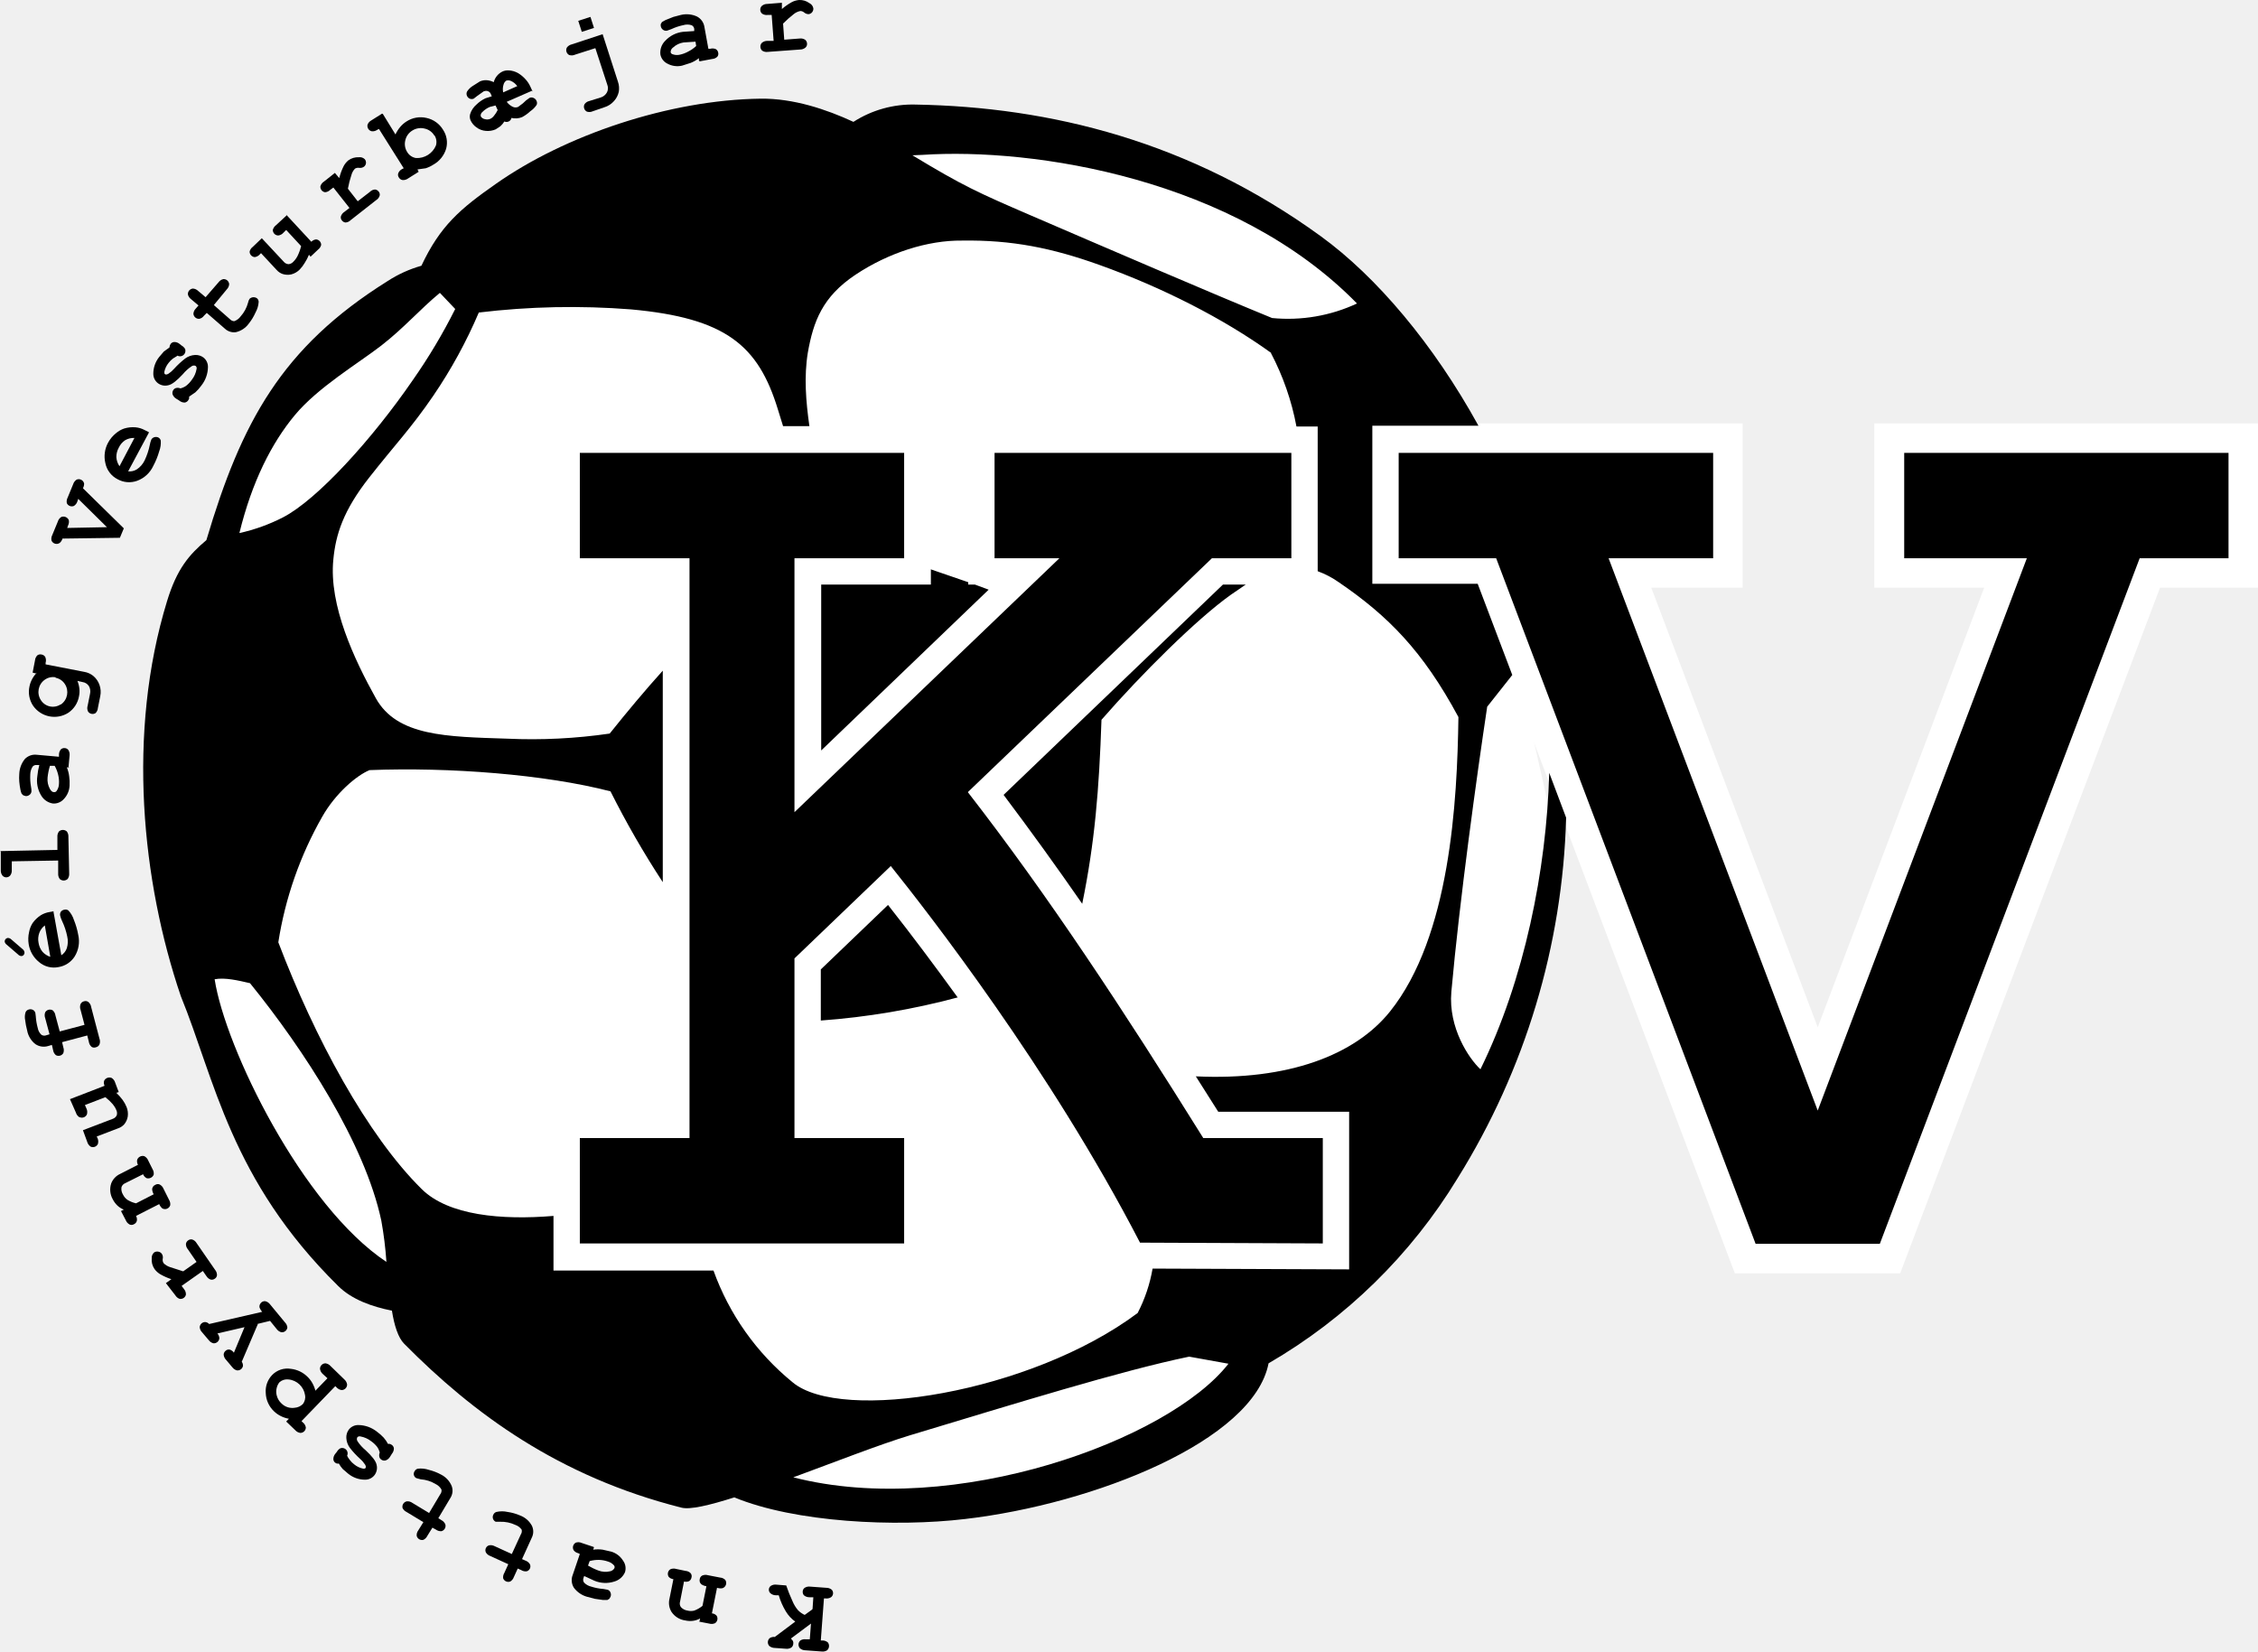
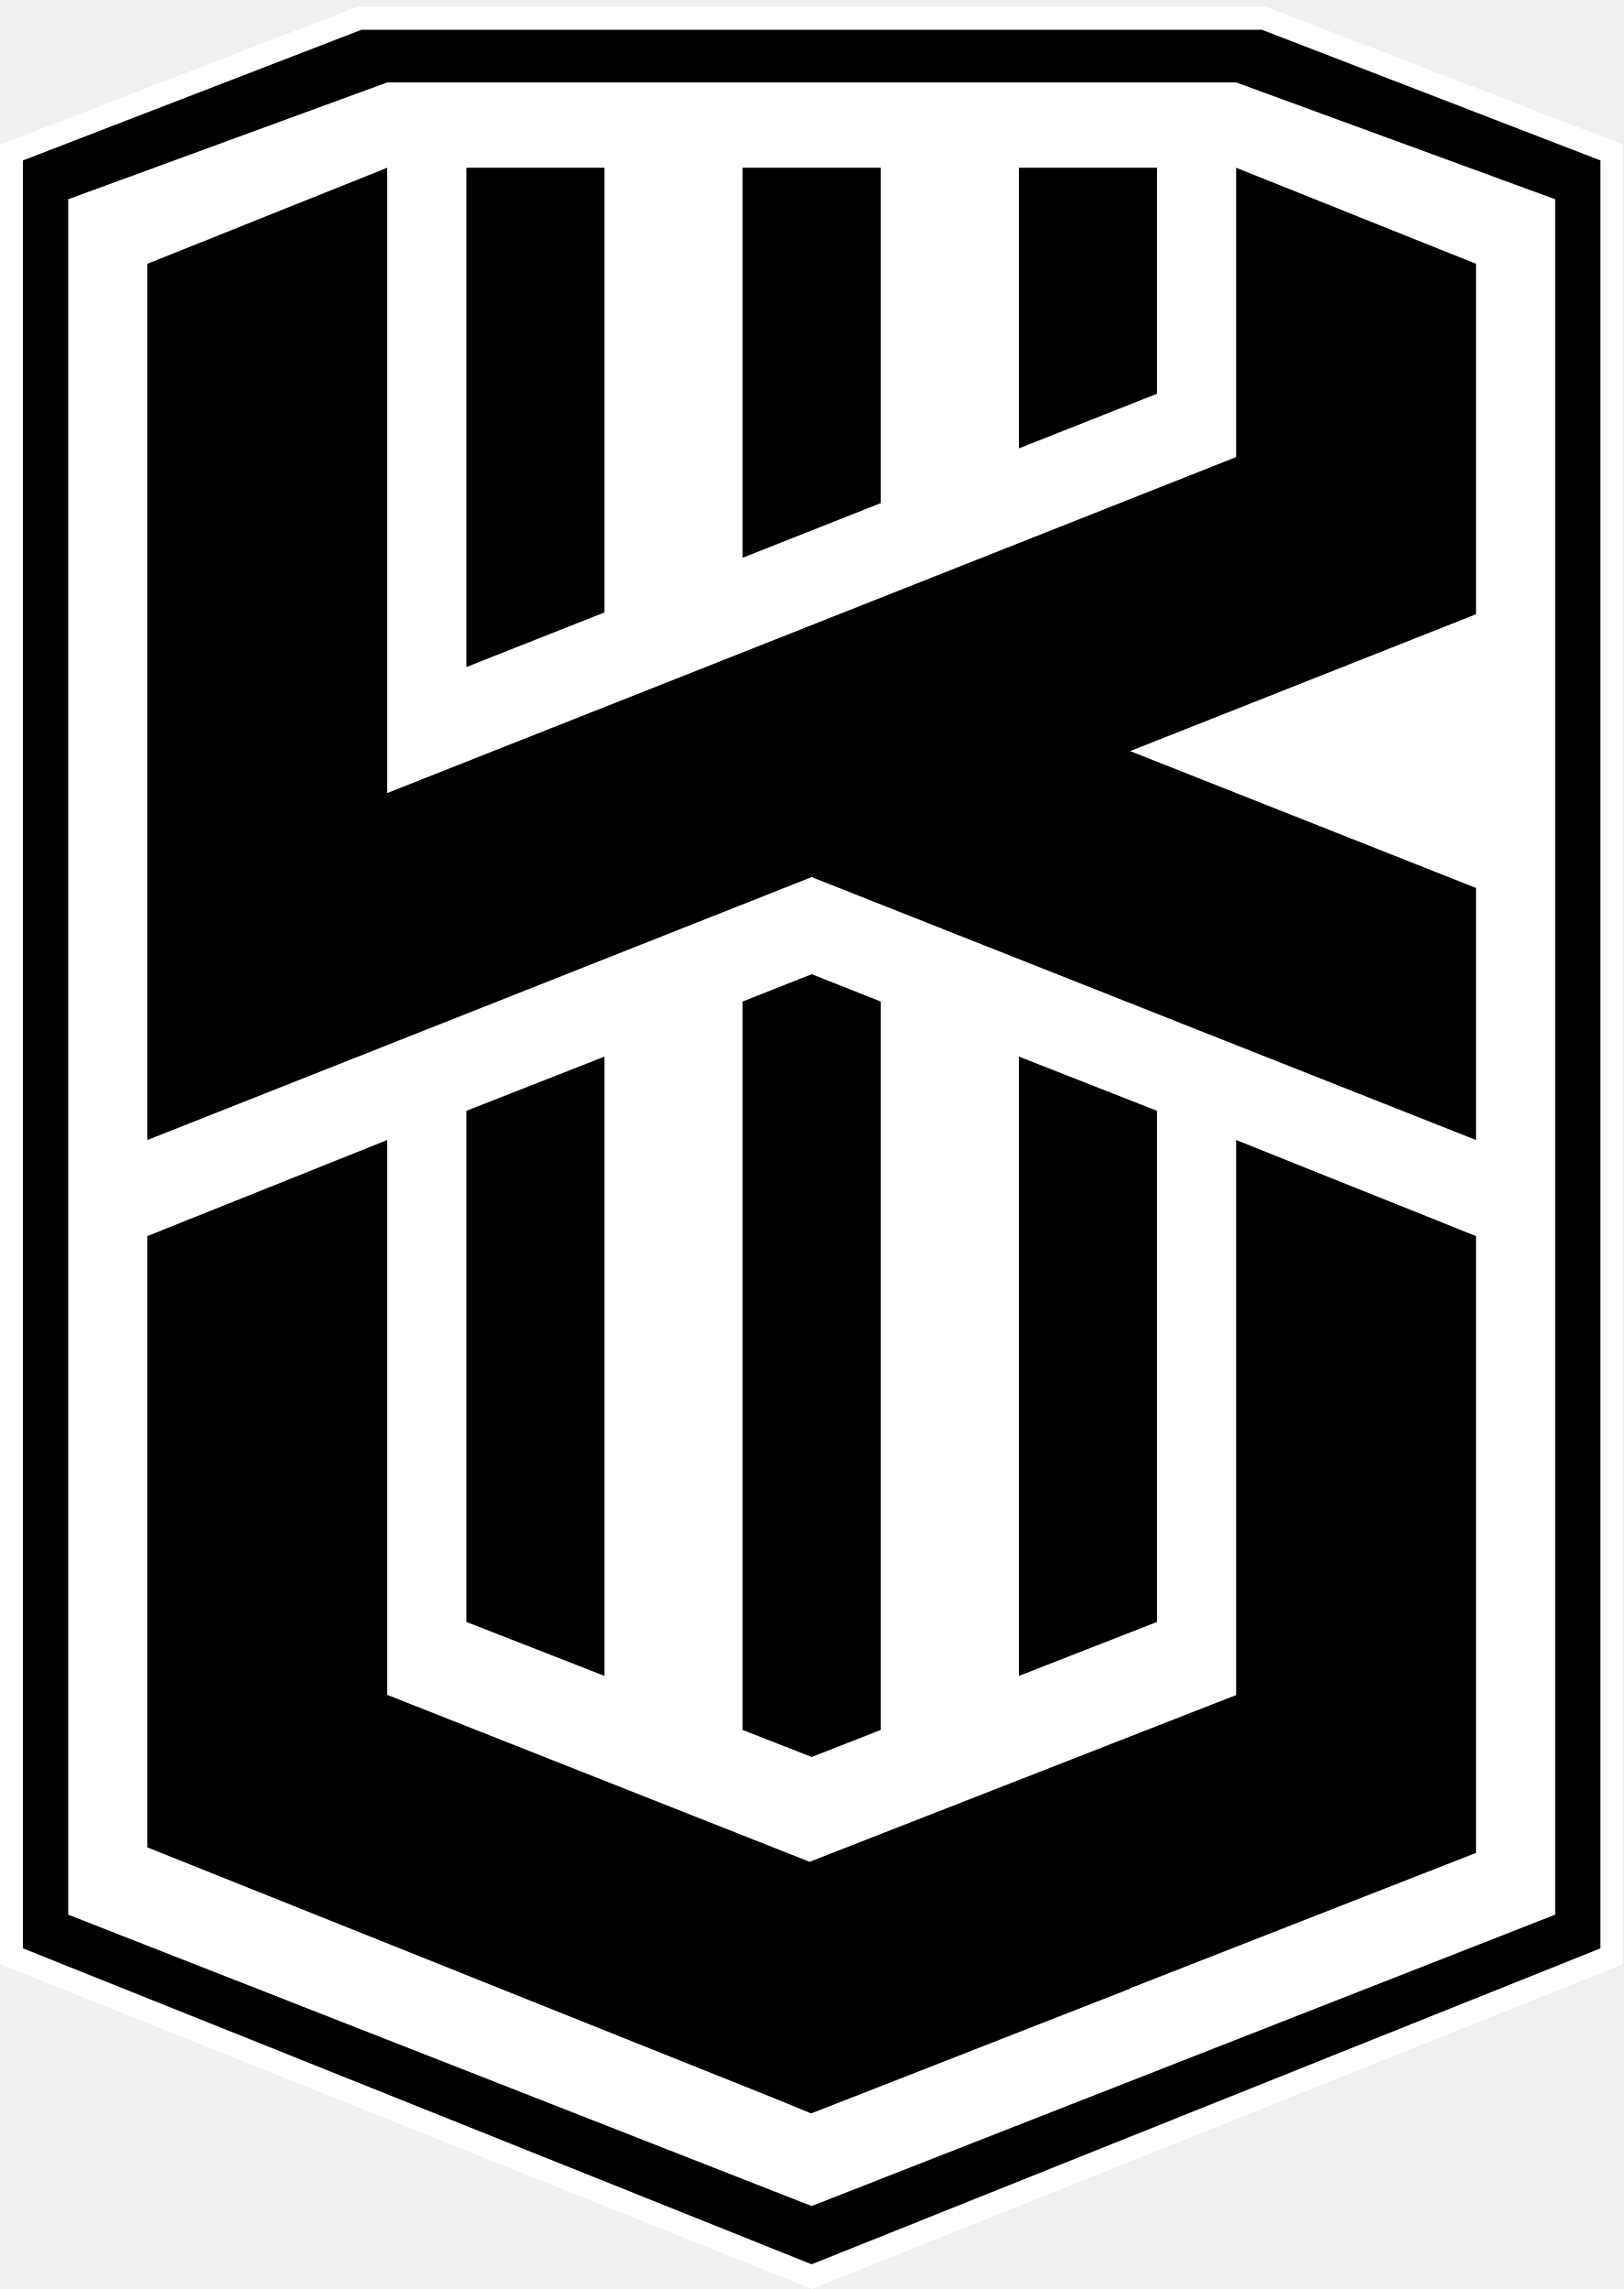
- <svg xmlns="http://www.w3.org/2000/svg" viewBox="0 0 574.4 420.1">
-   <path d="M394.6,208.2a179.4,179.4,0,0,1-27.1,90,133.7,133.7,0,0,1-47.2,46.2c-3.7,19.3-43.5,35.1-75.7,38.8-17.4,2-42.4.9-57.6-5.4-6.2,2-11.1,3.1-13.2,2.6-30.6-7.7-51.9-23.4-69.1-40.9-1.5-1.5-2.4-4.5-3.1-8.2-4.9-.9-10-2.8-13.5-6.2-26.9-26.5-30.8-51.7-39.2-72.3-9.7-28.5-13.5-65.6-3.4-98.6,2.5-8,5.5-11.6,9.8-15.2,8.8-29.4,18.7-48,45.2-64.6a30.9,30.9,0,0,1,8.4-3.8c4.7-10,9.7-14.2,18.5-20.4,17.3-12.2,43.2-21,66.1-21.3,8.1-.1,16.4,2.6,23.2,5.8a27.2,27.2,0,0,1,15.5-4.3c33.6.6,68.4,9.1,101.1,32.9,13.3,9.7,27,25.6,37.9,44.7a19.3,19.3,0,0,1,2,5.3Z" transform="translate(0 -0.1)" fill="#fff" />
-   <polygon points="478.2 316.4 544.3 142 566.9 142 566.9 115.2 484.3 115.2 484.3 142 515.6 142 462.4 282.5 409.2 142 435.8 142 435.8 115.2 355.8 115.2 355.8 142 380.5 142 446.5 316.4 478.2 316.4 478.2 316.4" fill="#fff" stroke="#fff" stroke-miterlimit="10" stroke-width="15" />
-   <path d="M323.4,89.9c-12.2-8.8-27.8-16.7-43.7-22.4-12-4.3-22.3-6.4-35-6.2-8.7-.1-18.7,3.1-27.1,8.7s-10.7,11.9-12.1,19.8c-1,6.1-.5,12.4.4,18.7h-6.7l-1.3-4.2c-5-16.4-13.3-23.3-37.4-25.5a196.1,196.1,0,0,0-38.7.8,123.1,123.1,0,0,1-11.6,21.2c-5.6,8.2-9.7,12.4-16.3,20.8s-8.5,14.5-9.1,20.8c-1.2,11.7,5.4,25.6,10.8,35.3s18,9.8,33.4,10.3a137,137,0,0,0,26.1-1.3c4.4-5.5,8.9-10.9,13.5-16v53.8a231,231,0,0,1-13.3-23.1c-16.6-4.3-40.9-6.2-61.3-5.4-3.4,1.4-8.7,6-12,11.8a93.7,93.7,0,0,0-11.2,32c9.2,24.2,22.6,49.1,36.5,62.8,6.8,6.7,20.3,7.9,33.5,6.8v13.9h40.7a65,65,0,0,0,20.1,28.4c12.3,10.4,60.5,2.8,87.8-17.6a38.9,38.9,0,0,0,3.8-11.3l50,.2V282.9H309.9l-5.7-9c23.5,1.1,40.5-5.4,49.4-16.5,15.3-19.1,17.1-53.4,17.4-74.9-9.1-16.9-17.9-25.7-30.3-34.2a23.4,23.4,0,0,0-5.5-2.9V108.6h-5.4a66.3,66.3,0,0,0-6.5-18.7Zm-86.7,55,9.6,3.3v.6H248l3.5,1.3L208.9,191V148.8h27.9v-3.9Zm80.2,3.9-3.8,2.6c-8.7,6.2-22.7,20.1-32.9,31.8-.6,17.7-1.7,31.2-4.9,46.8q-9.7-14-20-27.7l55.8-53.5Zm-73.2,105a186.4,186.4,0,0,1-34.9,5.9v-13l17.1-16.4c6,7.6,11.9,15.5,17.7,23.5ZM378.3,180c-2.6,17.3-7,49-9.1,72.4-.8,9.2,4.5,17,7.4,19.7,11.2-22.8,16.8-50.7,17.5-75.4l4.3,11.4a182.9,182.9,0,0,1-27.6,91.7,136.3,136.3,0,0,1-48.1,47.1c-3.8,19.7-44.4,35.8-77.2,39.6-17.7,2.1-43.2.9-58.7-5.5-6.3,2-11.3,3.2-13.5,2.6-31.2-7.9-52.9-23.9-70.5-41.7-1.5-1.5-2.5-4.6-3.1-8.4-5-1-10.2-2.8-13.7-6.3-27.4-27-31.4-52.7-40-73.7-9.9-29.1-13.8-66.9-3.5-100.5,2.5-8.2,5.6-11.8,10-15.5,8.9-30,19.1-49,46.1-65.9a31.5,31.5,0,0,1,8.6-3.9c4.8-10.2,9.9-14.5,18.9-20.8,17.6-12.4,44.1-21.4,67.4-21.7,8.3-.1,16.7,2.7,23.6,5.9a27.8,27.8,0,0,1,15.8-4.4c34.2.6,69.8,9.3,103.1,33.5,14.2,10.3,28.7,27.5,40.1,48.2h-27v40.2h26.8l8.8,23.2-6.4,8.1ZM232.1,39.6c12.9,7.8,16.7,9.5,29.9,15.2,19.5,8.4,45.5,19.6,61.6,26.2a41.5,41.5,0,0,0,21.6-3.7C314.1,45.5,263,37.6,234.6,39.5Zm70.4,305.6c-17.4,3.6-44.1,11.9-71,20-7.9,2.4-19.1,6.8-29.7,10.7,41,10.5,95.6-9.5,110.7-28.9l-10-1.8Zm-238.9-95c-3-.7-6.4-1.5-9-1,2.7,17.5,22.3,57.7,43.7,71.9A95.3,95.3,0,0,0,97,310.6C92.8,290.9,77.3,267.1,63.6,250.2ZM115.8,78.7l-3.9-4.1c-5.1,4.2-9.1,8.9-14.9,13.4S80.9,98.6,75,105.7s-10.9,16.9-14.1,30a46.1,46.1,0,0,0,11.1-4c8.7-4.5,22.7-19.9,33-34.9A144.1,144.1,0,0,0,115.8,78.7Z" transform="translate(0 -0.1)" />
-   <path d="M206.7,409.4l.2-3h-1a2.1,2.1,0,0,1-1.4-.5,1.3,1.3,0,0,1-.3-1,1.2,1.2,0,0,1,.5-.9,2.1,2.1,0,0,1,1.4-.3l4.1.3a2.1,2.1,0,0,1,1.4.5,1.3,1.3,0,0,1-.2,1.9,2.1,2.1,0,0,1-1.4.3h-.4l-.8,10.7h.4a2.1,2.1,0,0,1,1.4.5,1.5,1.5,0,0,1-.2,2,2.1,2.1,0,0,1-1.4.3l-4.1-.3a2.2,2.2,0,0,1-1.4-.5,1.4,1.4,0,0,1,.1-2h0a2.1,2.1,0,0,1,1.4-.3h1l.3-4-5.1,3.8.5.6a1.2,1.2,0,0,1,.1.7,1.3,1.3,0,0,1-.5,1,2.1,2.1,0,0,1-1.4.3l-2.8-.2a2.2,2.2,0,0,1-1.4-.5,1.4,1.4,0,0,1,.1-2h0a2,2,0,0,1,1.3-.3l5.2-3.9a8.6,8.6,0,0,1-2.4-2.6,17.1,17.1,0,0,1-1.8-4.1h-.7a2.1,2.1,0,0,1-1.4-.5,1.2,1.2,0,0,1,.1-1.9,2.1,2.1,0,0,1,1.4-.3l2.5.2a40.8,40.8,0,0,0,1.6,4,8.6,8.6,0,0,0,1.4,2.3,5.7,5.7,0,0,0,1.7,1.2l1.8-1.3Z" transform="translate(0 -0.1)" />
-   <path d="M177.9,412.7l.2-.9a5.2,5.2,0,0,1-1.8.6,5.6,5.6,0,0,1-2-.1,5,5,0,0,1-3.5-2.2,4.4,4.4,0,0,1-.5-3.3l1-5a1.8,1.8,0,0,1-1.2-.6,1.4,1.4,0,0,1,.4-1.9,2.1,2.1,0,0,1,1.5-.1l2.4.5a2,2,0,0,1,1.3.6,1.2,1.2,0,0,1,.2,1.1,1.3,1.3,0,0,1-.6.9,1.9,1.9,0,0,1-1.3.1l-1,5.1a1.6,1.6,0,0,0,.2,1.4,2.8,2.8,0,0,0,1.7.9,3.5,3.5,0,0,0,1.7,0,7.4,7.4,0,0,0,2.1-1.2l1-5a3,3,0,0,1-1.3-.5,1.3,1.3,0,0,1-.4-1.3,1.2,1.2,0,0,1,.6-.9,2.1,2.1,0,0,1,1.5-.1l3.1.6a2,2,0,0,1,1.3.6,1.4,1.4,0,0,1-.7,2.1,2.9,2.9,0,0,1-1.4-.1l-1.3,6.5a1.8,1.8,0,0,1,1.2.6,1.4,1.4,0,0,1-.4,1.9,2.1,2.1,0,0,1-1.5.1l-2.6-.5Z" transform="translate(0 -0.1)" />
-   <path d="M151.1,393.7l-.2.6a8.5,8.5,0,0,1,2.4,0l2.2.5a5.3,5.3,0,0,1,3,2.3,3.3,3.3,0,0,1,.5,2.9,4.2,4.2,0,0,1-2.7,2.4,7.3,7.3,0,0,1-5.1-.2l-2.6-1.2-.2.6a1.2,1.2,0,0,0,.2,1.1,3.7,3.7,0,0,0,1.8,1,13.3,13.3,0,0,0,3.1.6l1.1.2a1.2,1.2,0,0,1,.7.7,1.4,1.4,0,0,1,0,1.1l-.3.5-.5.3h-1.1l-2.1-.3-1.9-.5A6.3,6.3,0,0,1,146,404a3.6,3.6,0,0,1-.3-3.3l1.8-5.3-.4-.2a2,2,0,0,1-1.2-.8,1.4,1.4,0,0,1,.6-1.9h0a2.1,2.1,0,0,1,1.5.1l3,1Zm-1.6,4.6a16.4,16.4,0,0,0,2.7,1.3,5,5,0,0,0,3,.2,1.6,1.6,0,0,0,1.1-.8.7.7,0,0,0-.1-.7,3.3,3.3,0,0,0-1.6-1,7.7,7.7,0,0,0-2.2-.4,8.4,8.4,0,0,0-2.4.3l-.4,1.1Z" transform="translate(0 -0.1)" />
-   <path d="M130.2,395.4l2.3-5a1.5,1.5,0,0,0,.2-1.2,3.3,3.3,0,0,0-1.6-1.2,8.5,8.5,0,0,0-3.9-.8h-1.1a1.3,1.3,0,0,1-.6-1.8,1.2,1.2,0,0,1,.8-.7,6.3,6.3,0,0,1,2.8,0,12.5,12.5,0,0,1,3.2.9,5.7,5.7,0,0,1,3,2.6,3.4,3.4,0,0,1,0,3l-2.5,5.5.9.4a2.1,2.1,0,0,1,1.1.9,1.3,1.3,0,0,1-.8,1.8,2.1,2.1,0,0,1-1.4-.3l-.9-.4-1,2.2a2.1,2.1,0,0,1-.9,1.1,1.4,1.4,0,0,1-1.8-.8,2.1,2.1,0,0,1,.3-1.4l1-2.2-4.6-2.1a2.1,2.1,0,0,1-1.1-.9,1.3,1.3,0,0,1,.8-1.8,2.1,2.1,0,0,1,1.4.2l4.6,2.1Z" transform="translate(0 -0.1)" />
-   <path d="M109.2,384.9l2.8-4.7a1.5,1.5,0,0,0,.3-1.2,3.4,3.4,0,0,0-1.5-1.4,8.5,8.5,0,0,0-3.8-1.2l-1.1-.3a1.2,1.2,0,0,1-.4-1.8,1.2,1.2,0,0,1,.8-.6,6.4,6.4,0,0,1,2.8.3,12.8,12.8,0,0,1,3.1,1.2,5.7,5.7,0,0,1,2.7,2.9,3.4,3.4,0,0,1-.3,3l-3.1,5.2.8.5a2.1,2.1,0,0,1,1,1.1,1.4,1.4,0,0,1-1,1.7,2.1,2.1,0,0,1-1.4-.4l-.9-.5-1.3,2.1a2.1,2.1,0,0,1-1,1,1.4,1.4,0,0,1-1.7-1,2,2,0,0,1,.4-1.4l1.3-2.1-4.3-2.6a2.1,2.1,0,0,1-1-1,1.4,1.4,0,0,1,1.1-1.7,2.1,2.1,0,0,1,1.4.4l4.3,2.6Z" transform="translate(0 -0.1)" />
-   <path d="M88.2,370.2a5.1,5.1,0,0,0,.8,1.3,5.5,5.5,0,0,0,1.1,1.1,5.2,5.2,0,0,0,2.3,1.1c.3,0,.5,0,.6-.2s.1-.4-.1-.8a7.2,7.2,0,0,0-1.3-1.5,22.1,22.1,0,0,1-2.6-2.8,4.6,4.6,0,0,1-.9-2.5,3.3,3.3,0,0,1,.6-2.1,3,3,0,0,1,2.5-1.2,7.7,7.7,0,0,1,4.7,1.7,11.2,11.2,0,0,1,1.7,1.5,8.2,8.2,0,0,1,1.1,1.6h.5l.4.2a1.3,1.3,0,0,1,.6.9,2.1,2.1,0,0,1-.5,1.4l-.5.8a2.1,2.1,0,0,1-1.1.9,1.3,1.3,0,0,1-1.1-.2,1.2,1.2,0,0,1-.5-.7,1.8,1.8,0,0,1,.1-1.1,4.2,4.2,0,0,0-.7-1.5,7,7,0,0,0-1.5-1.4,6.1,6.1,0,0,0-2.7-1.2.8.8,0,0,0-.8.2,1,1,0,0,0,.1,1.1,10.2,10.2,0,0,0,2,2.2c1.6,1.5,2.6,2.7,2.8,3.7a3.1,3.1,0,0,1-.5,2.6,3,3,0,0,1-2.4,1.2,6.8,6.8,0,0,1-4.3-1.5l-1.4-1.2a7.3,7.3,0,0,1-1-1.4h-.5l-.4-.2a1.2,1.2,0,0,1-.5-.9,2.1,2.1,0,0,1,.5-1.4l.4-.5a2.3,2.3,0,0,1,.9-.9,1.4,1.4,0,0,1,1.8,1,1.4,1.4,0,0,1-.1.9Z" transform="translate(0 -0.1)" />
-   <path d="M80.2,353.9l3.1-3.2-1.2-1.1a2.1,2.1,0,0,1-.7-1.3,1.4,1.4,0,0,1,1.4-1.4,2.1,2.1,0,0,1,1.3.7l3.5,3.4a2.1,2.1,0,0,1,.7,1.3,1.4,1.4,0,0,1-1.4,1.4,2.1,2.1,0,0,1-1.3-.7l-.3-.3-8.6,8.9.3.3a2.1,2.1,0,0,1,.8,1.3,1.4,1.4,0,0,1-1.4,1.4,2.1,2.1,0,0,1-1.3-.7l-2.3-2.2.7-.7a7.3,7.3,0,0,1-2.1-.7,6.8,6.8,0,0,1-1.7-1.2,6.7,6.7,0,0,1-2.1-4.7,5.9,5.9,0,0,1,1.6-4.5,5.4,5.4,0,0,1,4.8-1.6,7.1,7.1,0,0,1,4.2,2,6.9,6.9,0,0,1,1.3,1.7,8.5,8.5,0,0,1,.8,2.1Zm-9.1-2.2a3.5,3.5,0,0,0-.7,1.4,3.7,3.7,0,0,0,0,2,4.1,4.1,0,0,0,1.2,2,3.9,3.9,0,0,0,3.4,1.1,3.3,3.3,0,0,0,2-.9,2.8,2.8,0,0,0,.6-2.3,4.7,4.7,0,0,0-4.2-4,2.9,2.9,0,0,0-2.3.7Z" transform="translate(0 -0.1)" />
-   <path d="M65.6,336.9l-4.1,9.6a1.6,1.6,0,0,1,.3,1.1,1.4,1.4,0,0,1-1.5,1.1,2.1,2.1,0,0,1-1.2-.8L57.5,346a2.1,2.1,0,0,1-.6-1.3,1.3,1.3,0,0,1,.5-1,1.2,1.2,0,0,1,1-.3,1.9,1.9,0,0,1,1.1.8l2.7-6.5-6.9,1.6a1.9,1.9,0,0,1,.5,1.2,1.4,1.4,0,0,1-1.5,1.3,2.1,2.1,0,0,1-1.2-.8l-1.7-2a2.1,2.1,0,0,1-.6-1.3,1.4,1.4,0,0,1,1.4-1.3,1.5,1.5,0,0,1,1,.5l13.5-3.1a3.1,3.1,0,0,1-.7-1.2,1.4,1.4,0,0,1,.5-1.2,1.3,1.3,0,0,1,1-.3,2.1,2.1,0,0,1,1.2.8l3.8,4.6a2.1,2.1,0,0,1,.6,1.3,1.4,1.4,0,0,1-1.5,1.2,2.1,2.1,0,0,1-1.2-.8l-1.7-2.1-3.3.8Z" transform="translate(0 -0.1)" />
-   <path d="M42.2,326.5l1.4-1a15.2,15.2,0,0,1-2.9-1.3,5,5,0,0,1-1.4-1.3,4.1,4.1,0,0,1-.7-2.7,1.8,1.8,0,0,1,.6-1.5,1.4,1.4,0,0,1,1.1-.2,1.3,1.3,0,0,1,.9.6,1.6,1.6,0,0,1,.2,1.2,1.6,1.6,0,0,0,.2,1.1,3.8,3.8,0,0,0,1.6,1l3.4,1.1,3.4-2.4-2.2-3.2a2,2,0,0,1-.5-1.4,1.3,1.3,0,0,1,.6-.9,1.2,1.2,0,0,1,1-.2,2,2,0,0,1,1.1.9l4.7,6.8a2.1,2.1,0,0,1,.5,1.4,1.2,1.2,0,0,1-.6.9,1.3,1.3,0,0,1-1,.2,2.1,2.1,0,0,1-1.1-.9l-.9-1.3-5.4,3.8.6.8a2.1,2.1,0,0,1,.5,1.4,1.4,1.4,0,0,1-1.6,1.1,2.1,2.1,0,0,1-1.1-.9Z" transform="translate(0 -0.1)" />
-   <path d="M30.7,308.2l.8-.4a5.1,5.1,0,0,1-1.6-1,5.9,5.9,0,0,1-1.2-1.6,5,5,0,0,1-.4-4.1,4.4,4.4,0,0,1,2.3-2.4l4.5-2.3a1.8,1.8,0,0,1-.2-1.3,1.5,1.5,0,0,1,1.8-.9,2.1,2.1,0,0,1,1,1.1l1.1,2.2a2.1,2.1,0,0,1,.3,1.4,1.5,1.5,0,0,1-1.8.9,1.9,1.9,0,0,1-.9-1l-4.6,2.3a1.6,1.6,0,0,0-.9,1,2.8,2.8,0,0,0,.4,1.9,3.5,3.5,0,0,0,1.1,1.3,7.3,7.3,0,0,0,2.2.9l4.5-2.3a3,3,0,0,1-.4-1.3,1.3,1.3,0,0,1,.8-1.1,1.2,1.2,0,0,1,1.1-.1,2.1,2.1,0,0,1,1,1.1l1.4,2.8a2.1,2.1,0,0,1,.3,1.4,1.4,1.4,0,0,1-2,.8,2.9,2.9,0,0,1-.8-1.1l-5.9,3a1.8,1.8,0,0,1,.2,1.3,1.3,1.3,0,0,1-.7.8,1.2,1.2,0,0,1-1.1.1,2.1,2.1,0,0,1-1-1.1l-1.2-2.3Z" transform="translate(0 -0.1)" />
-   <path d="M17.8,279.7l8.8-3.4a1.8,1.8,0,0,1-.1-1.3,1.5,1.5,0,0,1,1.9-.7,2.1,2.1,0,0,1,.9,1.2l.9,2.4-.6.2a13.8,13.8,0,0,1,1.6,1.8,8.4,8.4,0,0,1,1,1.8,4.7,4.7,0,0,1,.3,2.4,4.1,4.1,0,0,1-.9,2,3.6,3.6,0,0,1-1.5,1l-5.5,2.1.2.4a2.1,2.1,0,0,1,.1,1.5,1.4,1.4,0,0,1-1.8.7,2.1,2.1,0,0,1-.9-1.2l-1.1-3,7.6-2.9a1.7,1.7,0,0,0,1-.9,1.8,1.8,0,0,0-.1-1.3,5.6,5.6,0,0,0-.9-1.5,13,13,0,0,0-1.9-1.8l-5.2,2,.4.9a2.1,2.1,0,0,1,.1,1.5,1.4,1.4,0,0,1-1.8.7h-.1a2.1,2.1,0,0,1-.9-1.2Z" transform="translate(0 -0.1)" />
-   <path d="M15.1,262.5l6.4-1.7-1-3.8a2.1,2.1,0,0,1,0-1.5,1.3,1.3,0,0,1,.9-.7,1.2,1.2,0,0,1,1.1.2,2.1,2.1,0,0,1,.7,1.3l2.1,8a2.1,2.1,0,0,1,0,1.5,1.3,1.3,0,0,1-.9.7,1.2,1.2,0,0,1-1.1-.1,2.1,2.1,0,0,1-.7-1.3l-.4-1.6-6.4,1.7.3,1.3a2.1,2.1,0,0,1,0,1.5,1.4,1.4,0,0,1-1.9.5,2.1,2.1,0,0,1-.7-1.3l-.3-1.3-1,.3a3.8,3.8,0,0,1-3.2-.5,5.7,5.7,0,0,1-2.1-3.5,18.3,18.3,0,0,1-.5-2.6,4,4,0,0,1,.1-2,1.2,1.2,0,0,1,.8-.7,1.4,1.4,0,0,1,1.1.1,1.2,1.2,0,0,1,.6.8,5,5,0,0,1,.1.8,15.2,15.2,0,0,0,.5,3,3.1,3.1,0,0,0,.9,1.7,1.3,1.3,0,0,0,1.1.2l1-.3-1.1-4.1a2.1,2.1,0,0,1,0-1.5,1.4,1.4,0,0,1,1.9-.5,2.1,2.1,0,0,1,.7,1.3l1.1,4.1Z" transform="translate(0 -0.1)" />
-   <path d="M13.6,232l2,11.1a3.5,3.5,0,0,0,1.4-1.8,5.7,5.7,0,0,0,.1-3,16.8,16.8,0,0,0-1.3-3.9,7,7,0,0,1-.5-1.4,1.3,1.3,0,0,1,.2-1,1.4,1.4,0,0,1,.9-.5,1.2,1.2,0,0,1,1,.2,6.3,6.3,0,0,1,1.4,2.4,18.9,18.9,0,0,1,1.1,3.8,7.3,7.3,0,0,1-.9,5.5,6,6,0,0,1-4.1,2.7,5.8,5.8,0,0,1-5-1.3,7.3,7.3,0,0,1-2.6-4.5,8,8,0,0,1,.1-3.1,6.3,6.3,0,0,1,.9-2.3,7.8,7.8,0,0,1,2.1-2,6.1,6.1,0,0,1,2.2-.8l1.1-.2Zm-2.2,3.5a4.3,4.3,0,0,0-1.4,1.9,4.7,4.7,0,0,0-.2,2.5,4.8,4.8,0,0,0,1,2.3,4.5,4.5,0,0,0,2,1.3l-1.4-8ZM2.8,239l2.9,2.5a1.3,1.3,0,0,1,.5.7.9.9,0,0,1-.1.7.8.8,0,0,1-.6.4,1.2,1.2,0,0,1-.9-.4l-2.9-2.5a1.3,1.3,0,0,1-.5-.7.9.9,0,0,1,.7-1,1.2,1.2,0,0,1,1,.4Z" transform="translate(0 -0.1)" />
-   <path d="M0,216.6l14.6-.3V213a2.1,2.1,0,0,1,.4-1.4,1.5,1.5,0,0,1,2,0,2.1,2.1,0,0,1,.4,1.4l.2,9.3a2.1,2.1,0,0,1-.4,1.4,1.5,1.5,0,0,1-2,0,2.1,2.1,0,0,1-.4-1.4V219L3,219.2v2.2a2.1,2.1,0,0,1-.4,1.4,1.3,1.3,0,0,1-1.8.2l-.2-.2a2.1,2.1,0,0,1-.4-1.4v-4.9Z" transform="translate(0 -0.1)" />
-   <path d="M17.6,195.3H17a8.5,8.5,0,0,1,.6,2.3,11.1,11.1,0,0,1,.1,2.3,5.3,5.3,0,0,1-1.5,3.5,3.4,3.4,0,0,1-2.7,1.1,4.2,4.2,0,0,1-3-2,7.3,7.3,0,0,1-1-5,17.6,17.6,0,0,1,.5-2.8H9.3a1.2,1.2,0,0,0-1,.4,3.8,3.8,0,0,0-.6,2,13.8,13.8,0,0,0,.2,3.2,5,5,0,0,1,.1,1.1,1.2,1.2,0,0,1-.5.9,1.4,1.4,0,0,1-1,.3l-.6-.2-.4-.4a4.8,4.8,0,0,1-.3-1,17.9,17.9,0,0,1-.3-2.1,12.1,12.1,0,0,1,0-1.9,6.4,6.4,0,0,1,1.4-3.8,3.6,3.6,0,0,1,3.1-1.1l5.6.5v-.5a2.1,2.1,0,0,1,.5-1.4,1.3,1.3,0,0,1,1-.3,1.2,1.2,0,0,1,.9.5,2.1,2.1,0,0,1,.3,1.4l-.3,3.2Zm-4.9-.4a16,16,0,0,0-.6,3,5,5,0,0,0,.6,2.9c.3.5.6.8,1,.8a.7.7,0,0,0,.7-.3,3.2,3.2,0,0,0,.6-1.8,7.5,7.5,0,0,0-.2-2.3,8.4,8.4,0,0,0-.9-2.3Z" transform="translate(0 -0.1)" />
-   <path d="M9.1,171.4l-.8-.2.6-3.1a2.1,2.1,0,0,1,.6-1.3,1.3,1.3,0,0,1,1.1-.2,1.3,1.3,0,0,1,.9.6,2.1,2.1,0,0,1,.1,1.5v.4l9.8,1.9a4.9,4.9,0,0,1,2.4,1.1,5.2,5.2,0,0,1,1.5,2.2,5.3,5.3,0,0,1,.2,2.9l-.6,3a2,2,0,0,1-.6,1.3,1.4,1.4,0,0,1-1.9-.4,2,2,0,0,1-.1-1.5l.6-3a2.7,2.7,0,0,0-.3-2,2.3,2.3,0,0,0-1.6-1l-1.3-.3a7.7,7.7,0,0,1,.5,2,6.3,6.3,0,0,1-.1,1.9,6.4,6.4,0,0,1-2.7,4.2,6.6,6.6,0,0,1-9-1.8,6.4,6.4,0,0,1-.9-4.9,6.6,6.6,0,0,1,.7-1.9,6.5,6.5,0,0,1,1.2-1.6Zm5.1,1a3.6,3.6,0,0,0-2.8.6,3.8,3.8,0,0,0-1,5.2,3.6,3.6,0,0,0,5,1.1h.1a3.8,3.8,0,0,0,1-5.2,3.6,3.6,0,0,0-2.4-1.6Z" transform="translate(0 -0.1)" />
-   <path d="M27.2,134.2,19.9,127l-.2.6a2.1,2.1,0,0,1-.9,1.2,1.4,1.4,0,0,1-1.8-.7,2.1,2.1,0,0,1,.2-1.4l1.4-3.4a2.2,2.2,0,0,1,.9-1.2,1.4,1.4,0,0,1,1.9,1,2.5,2.5,0,0,1-.3,1.2l10.4,10.2-1,2.4-14.6.2a2.4,2.4,0,0,1-.7,1.1,1.4,1.4,0,0,1-2.1-.6,2.1,2.1,0,0,1,.2-1.4l1.4-3.4a2.1,2.1,0,0,1,.9-1.2,1.5,1.5,0,0,1,1.9.8,2.1,2.1,0,0,1-.2,1.4l-.2.6Z" transform="translate(0 -0.1)" />
-   <path d="M37.9,110.1,32.6,120a3.5,3.5,0,0,0,2.2-.5,5.7,5.7,0,0,0,2-2.3,17.2,17.2,0,0,0,1.3-3.9,7,7,0,0,1,.4-1.4,1.3,1.3,0,0,1,.8-.6,1.4,1.4,0,0,1,1,.1,1.2,1.2,0,0,1,.6.8,6.4,6.4,0,0,1-.4,2.7,18.7,18.7,0,0,1-1.5,3.7,7.3,7.3,0,0,1-4.1,3.8,6,6,0,0,1-5-.4,5.9,5.9,0,0,1-3.1-4.1,7.3,7.3,0,0,1,.7-5.2,7.9,7.9,0,0,1,2-2.4,6.4,6.4,0,0,1,2.1-1.2,7.7,7.7,0,0,1,2.9-.3,6,6,0,0,1,2.3.7l1,.5Zm-3.8,1.4a4.3,4.3,0,0,0-2.3.6,4.7,4.7,0,0,0-1.6,1.9,4.8,4.8,0,0,0-.6,2.4,4.5,4.5,0,0,0,.8,2.3l3.8-7.2Z" transform="translate(0 -0.1)" />
-   <path d="M45.3,90.5l-1.3.8a5.5,5.5,0,0,0-1.1,1.1,5.2,5.2,0,0,0-1.1,2.3c0,.3,0,.5.2.6s.4.1.8-.1a7.2,7.2,0,0,0,1.5-1.3,22.1,22.1,0,0,1,2.8-2.6,4.6,4.6,0,0,1,2.5-.9,3.3,3.3,0,0,1,2.1.6,3,3,0,0,1,1.2,2.5,7.7,7.7,0,0,1-1.7,4.7,11.2,11.2,0,0,1-1.5,1.7L48.1,101a1.4,1.4,0,0,1,0,.5l-.2.4a1.3,1.3,0,0,1-.9.6,2.1,2.1,0,0,1-1.4-.5l-.8-.5a2.1,2.1,0,0,1-.9-1.1,1.3,1.3,0,0,1,.2-1.1,1.2,1.2,0,0,1,.7-.5,1.8,1.8,0,0,1,1.1.1,4.2,4.2,0,0,0,1.5-.7,7,7,0,0,0,1.4-1.5A6.1,6.1,0,0,0,50,94a.8.8,0,0,0-.2-.8,1,1,0,0,0-1.1.1,10.2,10.2,0,0,0-2.2,2c-1.5,1.6-2.7,2.6-3.7,2.8a3.1,3.1,0,0,1-2.6-.5A3,3,0,0,1,39,95.2a6.8,6.8,0,0,1,1.5-4.3l1.2-1.4,1.4-1a2.2,2.2,0,0,1,.1-.5l.2-.4a1.2,1.2,0,0,1,.9-.5,2.1,2.1,0,0,1,1.4.5l.5.4a2.3,2.3,0,0,1,.9.9,1.4,1.4,0,0,1-1,1.8,1.4,1.4,0,0,1-.9-.1Z" transform="translate(0 -0.1)" />
-   <path d="M54.4,77.7l4.1,3.6a1.5,1.5,0,0,0,1.1.5,3.4,3.4,0,0,0,1.6-1.2,8.5,8.5,0,0,0,1.9-3.5,2.6,2.6,0,0,1,.4-1,1.5,1.5,0,0,1,1.9-.1,1.2,1.2,0,0,1,.4.9,6.4,6.4,0,0,1-.8,2.7,12.8,12.8,0,0,1-1.7,2.8A5.6,5.6,0,0,1,60,84.6a3.4,3.4,0,0,1-2.8-.9l-4.6-4-.7.7a2,2,0,0,1-1.2.8,1.4,1.4,0,0,1-1.5-1.3h0a2.1,2.1,0,0,1,.6-1.3l.7-.8-1.9-1.6a2.1,2.1,0,0,1-.8-1.2,1.4,1.4,0,0,1,1.3-1.5,2.1,2.1,0,0,1,1.3.6l1.9,1.6,3.3-3.8a2.1,2.1,0,0,1,1.2-.8,1.4,1.4,0,0,1,1.5,1.3,2.1,2.1,0,0,1-.6,1.3Z" transform="translate(0 -0.1)" />
-   <path d="M72.8,54.7l6.4,6.9a1.9,1.9,0,0,1,1.2-.6,1.4,1.4,0,0,1,1.3,1.4,2.1,2.1,0,0,1-.8,1.2L79,65.4l-.4-.5A12.8,12.8,0,0,1,77.5,67a8.6,8.6,0,0,1-1.3,1.7,4.6,4.6,0,0,1-2.1,1.2,4.2,4.2,0,0,1-2.2-.1,3.6,3.6,0,0,1-1.5-1l-4-4.3-.3.3a2.1,2.1,0,0,1-1.3.7,1.4,1.4,0,0,1-1.3-1.4,2.1,2.1,0,0,1,.8-1.2l2.3-2.2,5.6,6a1.7,1.7,0,0,0,1.2.6,1.8,1.8,0,0,0,1.2-.6,5.8,5.8,0,0,0,1.1-1.5,12.7,12.7,0,0,0,.9-2.5l-3.8-4.1-.7.7a2.1,2.1,0,0,1-1.3.7,1.4,1.4,0,0,1-1.4-1.4,2.1,2.1,0,0,1,.8-1.2l2.7-2.5Z" transform="translate(0 -0.1)" />
-   <path d="M85.2,44.1l1.1,1.3a15,15,0,0,1,1.1-3,4.9,4.9,0,0,1,1.2-1.5,4.2,4.2,0,0,1,2.7-.8,1.8,1.8,0,0,1,1.5.5,1.4,1.4,0,0,1,.3,1,1.3,1.3,0,0,1-.5.9,1.7,1.7,0,0,1-1.2.3,1.6,1.6,0,0,0-1.1.2,3.7,3.7,0,0,0-.9,1.6,25.5,25.5,0,0,0-.9,3.5L91,51.3l3.1-2.4a2,2,0,0,1,1.3-.6,1.3,1.3,0,0,1,.9.5,1.2,1.2,0,0,1,.3,1,2,2,0,0,1-.9,1.2l-6.5,5.1a2,2,0,0,1-1.3.6,1.3,1.3,0,0,1-.9-.5,1.2,1.2,0,0,1-.3-1,2.1,2.1,0,0,1,.9-1.2l1.3-1-4.1-5.2-.8.6a2.1,2.1,0,0,1-1.3.6,1.4,1.4,0,0,1-1.2-1.5,2.1,2.1,0,0,1,.9-1.2L85.3,44Z" transform="translate(0 -0.1)" />
-   <path d="M97.4,29.1l3.2,5.2a8.4,8.4,0,0,1,1.2-1.9,6.9,6.9,0,0,1,1.6-1.4,6.6,6.6,0,0,1,5.1-.9,6.5,6.5,0,0,1,4.2,3,5.9,5.9,0,0,1,.8,4.8,6.9,6.9,0,0,1-3.3,4.1,7.9,7.9,0,0,1-1.9.9l-2.1.3.3.6-2.7,1.7a2.1,2.1,0,0,1-1.4.4,1.3,1.3,0,0,1-.9-.6,1.2,1.2,0,0,1-.2-1.1,2,2,0,0,1,1-1.1l.4-.2-6.3-10-.4.2a2.1,2.1,0,0,1-1.4.4,1.4,1.4,0,0,1-1.1-1.7,2.1,2.1,0,0,1,1-1.1L97.2,29Zm13.1,5.5a3.8,3.8,0,0,0-2.5-1.8,4,4,0,0,0-3.1.5,3.9,3.9,0,0,0-1.8,2.5,3.8,3.8,0,0,0,.5,3,3.2,3.2,0,0,0,2.2,1.5,5.2,5.2,0,0,0,5.1-3.2,3.1,3.1,0,0,0-.4-2.6Z" transform="translate(0 -0.1)" />
-   <path d="M135.3,23.2,128.9,26a4.1,4.1,0,0,0,1.6,1.3,1.7,1.7,0,0,0,1.3,0l1.2-.9a9.3,9.3,0,0,1,1.7-1.4,1.2,1.2,0,0,1,1,0,1.4,1.4,0,0,1,.8.8,1.2,1.2,0,0,1,0,1,5.9,5.9,0,0,1-1.6,1.6,9.7,9.7,0,0,1-2.1,1.5,4.5,4.5,0,0,1-2.7.2,1.2,1.2,0,0,1-.7.9,1.3,1.3,0,0,1-1.1,0,6.1,6.1,0,0,1-1,1.2l-1.2.8a5.1,5.1,0,0,1-2.5.4,4.6,4.6,0,0,1-2.4-.9,4.5,4.5,0,0,1-1.5-1.8,2.4,2.4,0,0,1-.1-1.6,5.3,5.3,0,0,1,1.6-2.4,8.4,8.4,0,0,1,2.3-1.6l1.6-.5-.2-.5a1.3,1.3,0,0,0-1.7-.8h-.1l-1.7,1.2-.9.7a1.3,1.3,0,0,1-1,0,1.4,1.4,0,0,1-.7-.7,1.3,1.3,0,0,1,0-1.1,4.7,4.7,0,0,1,1.4-1.4l1.9-1.2a3.8,3.8,0,0,1,1.7-.3,4.8,4.8,0,0,1,1.8.5,4.2,4.2,0,0,1,2.2-2.7,3.4,3.4,0,0,1,1.6-.3,5.5,5.5,0,0,1,2.4.7,8.5,8.5,0,0,1,2,1.7,6.9,6.9,0,0,1,1.1,1.7l.6,1.3Zm-3.8-1.3a3.8,3.8,0,0,0-1.5-1.2,1.7,1.7,0,0,0-1.2-.1,1.7,1.7,0,0,0-.7,1,3.8,3.8,0,0,0-.1,2l3.6-1.6Zm-5.3,5-1.6.4a5.8,5.8,0,0,0-1.9,1.3,1.1,1.1,0,0,0-.4,1.1,1.5,1.5,0,0,0,1,.7,2.1,2.1,0,0,0,1.5-.1,2.6,2.6,0,0,0,.9-.8,7,7,0,0,0,.9-1.4l-.6-1.3Z" transform="translate(0 -0.1)" />
-   <path d="M150.2,4.4l.9,2.8-3.1,1-.9-2.8Zm1.4,7.9L146.3,14a2.1,2.1,0,0,1-1.5.1,1.4,1.4,0,0,1-.6-1.9,2.1,2.1,0,0,1,1.2-.8l7.9-2.6,3.9,12.1a5.1,5.1,0,0,1,.2,2.6,5.2,5.2,0,0,1-1.2,2.3,5.3,5.3,0,0,1-2.5,1.6l-2.9,1a2.1,2.1,0,0,1-1.5.1,1.4,1.4,0,0,1-.6-1.9h0a2,2,0,0,1,1.2-.8l2.9-.9a2.7,2.7,0,0,0,1.6-1.3,2.3,2.3,0,0,0,.1-1.9l-3.1-9.5Z" transform="translate(0 -0.1)" />
-   <path d="M177.8,15.5v-.6a8.7,8.7,0,0,1-2.1,1.2l-2.2.7a5.3,5.3,0,0,1-3.7-.5A3.3,3.3,0,0,1,168,14a4.2,4.2,0,0,1,1.2-3.5,7.3,7.3,0,0,1,4.5-2.3l2.9-.2V7.4a1.2,1.2,0,0,0-.7-.9,3.6,3.6,0,0,0-2.1,0,13.4,13.4,0,0,0-3,1l-1.1.4a1.3,1.3,0,0,1-1-.2,1.4,1.4,0,0,1-.6-.9,1.3,1.3,0,0,1,0-.6l.3-.5.9-.5,2-.8,1.9-.5a6.3,6.3,0,0,1,4.1.4A3.6,3.6,0,0,1,179.2,7l1,5.5h.5a2.1,2.1,0,0,1,1.4.1,1.3,1.3,0,0,1,.6.9,1.2,1.2,0,0,1-.2,1,2,2,0,0,1-1.3.6l-3.2.6Zm-.9-4.8-3,.2a5,5,0,0,0-2.7,1.3,1.4,1.4,0,0,0-.6,1.2.7.7,0,0,0,.5.5,3.2,3.2,0,0,0,1.9.1,7.7,7.7,0,0,0,2.1-.8,8.4,8.4,0,0,0,2-1.4l-.2-1.2Z" transform="translate(0 -0.1)" />
-   <path d="M198.9.7V2.4A14.9,14.9,0,0,1,201.5.6a4.9,4.9,0,0,1,1.8-.5,4.1,4.1,0,0,1,2.6.8,1.8,1.8,0,0,1,1,1.3,1.4,1.4,0,0,1-.3,1,1.3,1.3,0,0,1-.9.5,1.7,1.7,0,0,1-1.1-.4,1.6,1.6,0,0,0-1-.4,3.8,3.8,0,0,0-1.7.8,27.4,27.4,0,0,0-2.7,2.4l.3,4.1,3.9-.3a2.1,2.1,0,0,1,1.4.3,1.3,1.3,0,0,1,.5,1,1.2,1.2,0,0,1-.4,1,2.1,2.1,0,0,1-1.4.5l-8.2.6a2.1,2.1,0,0,1-1.4-.3,1.4,1.4,0,0,1-.1-2h0a2.1,2.1,0,0,1,1.4-.5h1.6l-.5-6.6h-1a2.1,2.1,0,0,1-1.4-.3,1.3,1.3,0,0,1-.5-1,1.3,1.3,0,0,1,.4-1,2.1,2.1,0,0,1,1.4-.5l3.7-.3Z" transform="translate(0 -0.1)" />
-   <path d="M202.1,142.1v64.6l67.4-64.6H253V115.3h75.5v26.8H308.3l-62.1,59.5c20.5,26.4,39.5,55.3,59.9,88h30.4v26.8l-46.5-.2c-22.8-44.1-54.1-84.2-63.4-95.8l-24.5,23.5v45.7H230v26.8H147.5V289.6h27.9V142.1H147.5V115.3H230v26.8Z" transform="translate(0 -0.1)" />
-   <polygon points="444.5 319.4 378.4 145 352.8 145 352.8 112.2 438.8 112.2 438.8 145 413.5 145 462.4 274 511.2 145 481.3 145 481.3 112.2 569.9 112.2 569.9 145 546.3 145 480.3 319.4 444.5 319.4" />
-   <path d="M566.9,115.3v26.8H544.3L478.2,316.5H446.6l-66-174.4H355.8V115.3h80v26.8H409.2l53.2,140.5,53.2-140.5H484.4V115.3H567m6-6H478.4v38.8h28.5L462.4,265.6,417.9,148.1h23.9V109.3h-92v38.8h26.6L441,318.6l1.5,3.9h39.9l1.5-3.9,64.6-170.5H573Z" transform="translate(0 -0.1)" fill="#fff" />
+ <svg xmlns="http://www.w3.org/2000/svg" id="Layer_1" data-name="Layer 1" viewBox="0 0 239.17 337.18">
+   <defs>
+     <style>.cls-1{fill:#fff;}</style>
+   </defs>
+   <path d="M186.05,2.29H53.11l-.58.22L3,21.6.9,22.43v266l2.11.84,115.33,46.16,1.24.5,1.25-.5,115.33-46.16,2.11-.84v-266l-2.14-.83L186.64,2.51l-.58-.22Z" />
+   <polygon class="cls-1" points="229.12 282.04 119.58 324.96 10.05 282.04 10.05 29.35 57.05 12.14 182.12 12.14 229.12 29.35 229.12 282.04" />
+   <path class="cls-1" d="M185.93,4.39l49.86,19.24V287L119.58,333.54,3.38,287V23.63L53.24,4.39H185.93M186.56,1h-134L52,1.24,2.16,20.48,0,21.31v268l2.12.85,116.21,46.51,1.25.5,1.25-.5L237,290.16l2.12-.85v-268L237,20.48,187.15,1.24,186.56,1Z" />
+   <polygon points="182.12 24.71 182.12 67.33 57.05 116.82 57.05 89.28 57.05 53.35 57.05 24.71 21.71 38.86 21.71 53.35 21.71 89.28 21.71 130.8 21.71 167.93 119.58 129.2 217.46 167.93 217.46 130.8 166.5 110.64 217.46 90.48 217.46 89.28 217.46 53.35 217.46 38.86 182.12 24.71" />
+   <polygon points="182.12 167.93 182.12 249.69 119.28 274.25 57.05 249.66 57.05 167.93 21.71 182.08 21.71 235.7 21.71 260.49 21.71 272.13 114.69 309.33 119.44 311.29 119.51 311.26 119.58 311.29 166.52 292.93 166.45 292.9 217.46 272.94 217.46 255.91 217.46 235.87 217.46 182.08 182.12 167.93" />
+   <polygon points="89.06 90.21 68.71 98.26 68.71 24.71 89.06 24.71 89.06 90.21" />
+   <polygon points="89.06 246.87 68.71 238.92 68.71 163.63 89.06 155.64 89.06 246.87" />
+   <polygon points="170.46 238.92 150.11 246.87 150.11 155.64 170.46 163.63 170.46 238.92" />
+   <polygon points="129.76 254.83 119.58 258.81 109.41 254.83 109.41 147.53 119.58 143.5 129.76 147.53 129.76 254.83" />
+   <polygon points="129.76 74.11 109.41 82.16 109.41 24.71 129.76 24.71 129.76 74.11" />
+   <polygon points="170.46 58 150.11 66.05 150.11 24.71 170.46 24.71 170.46 58" />
</svg>
